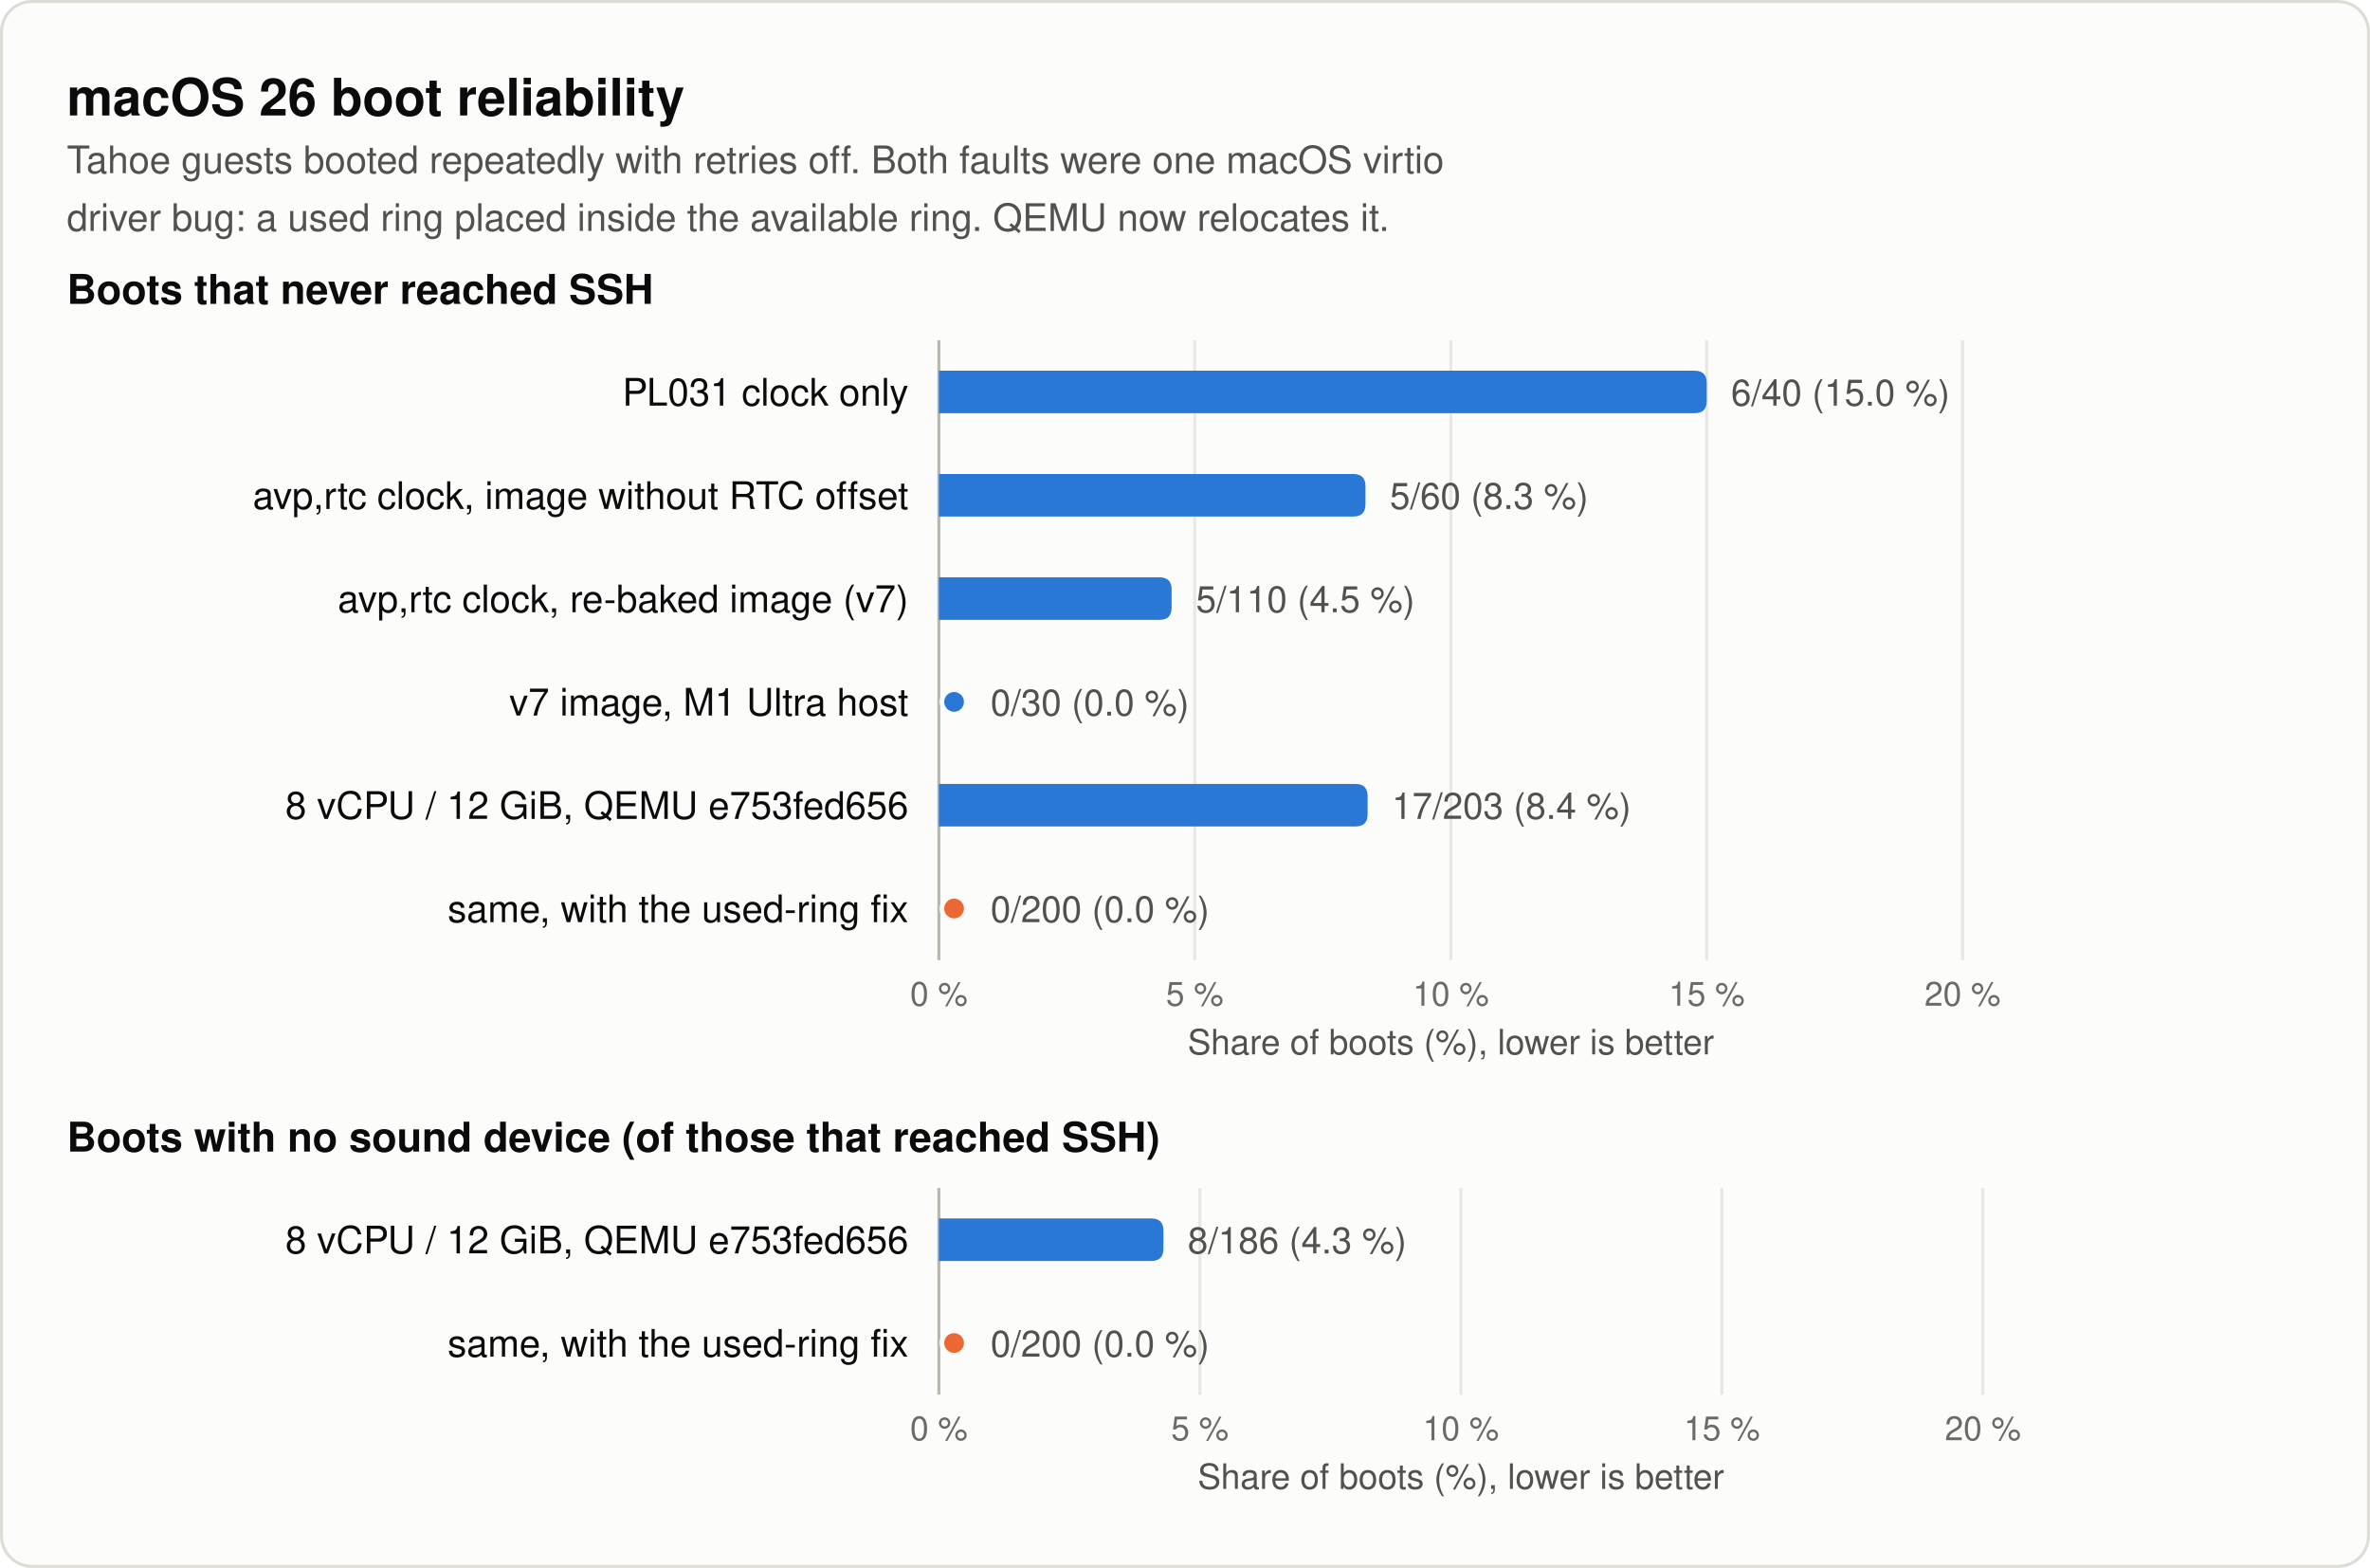
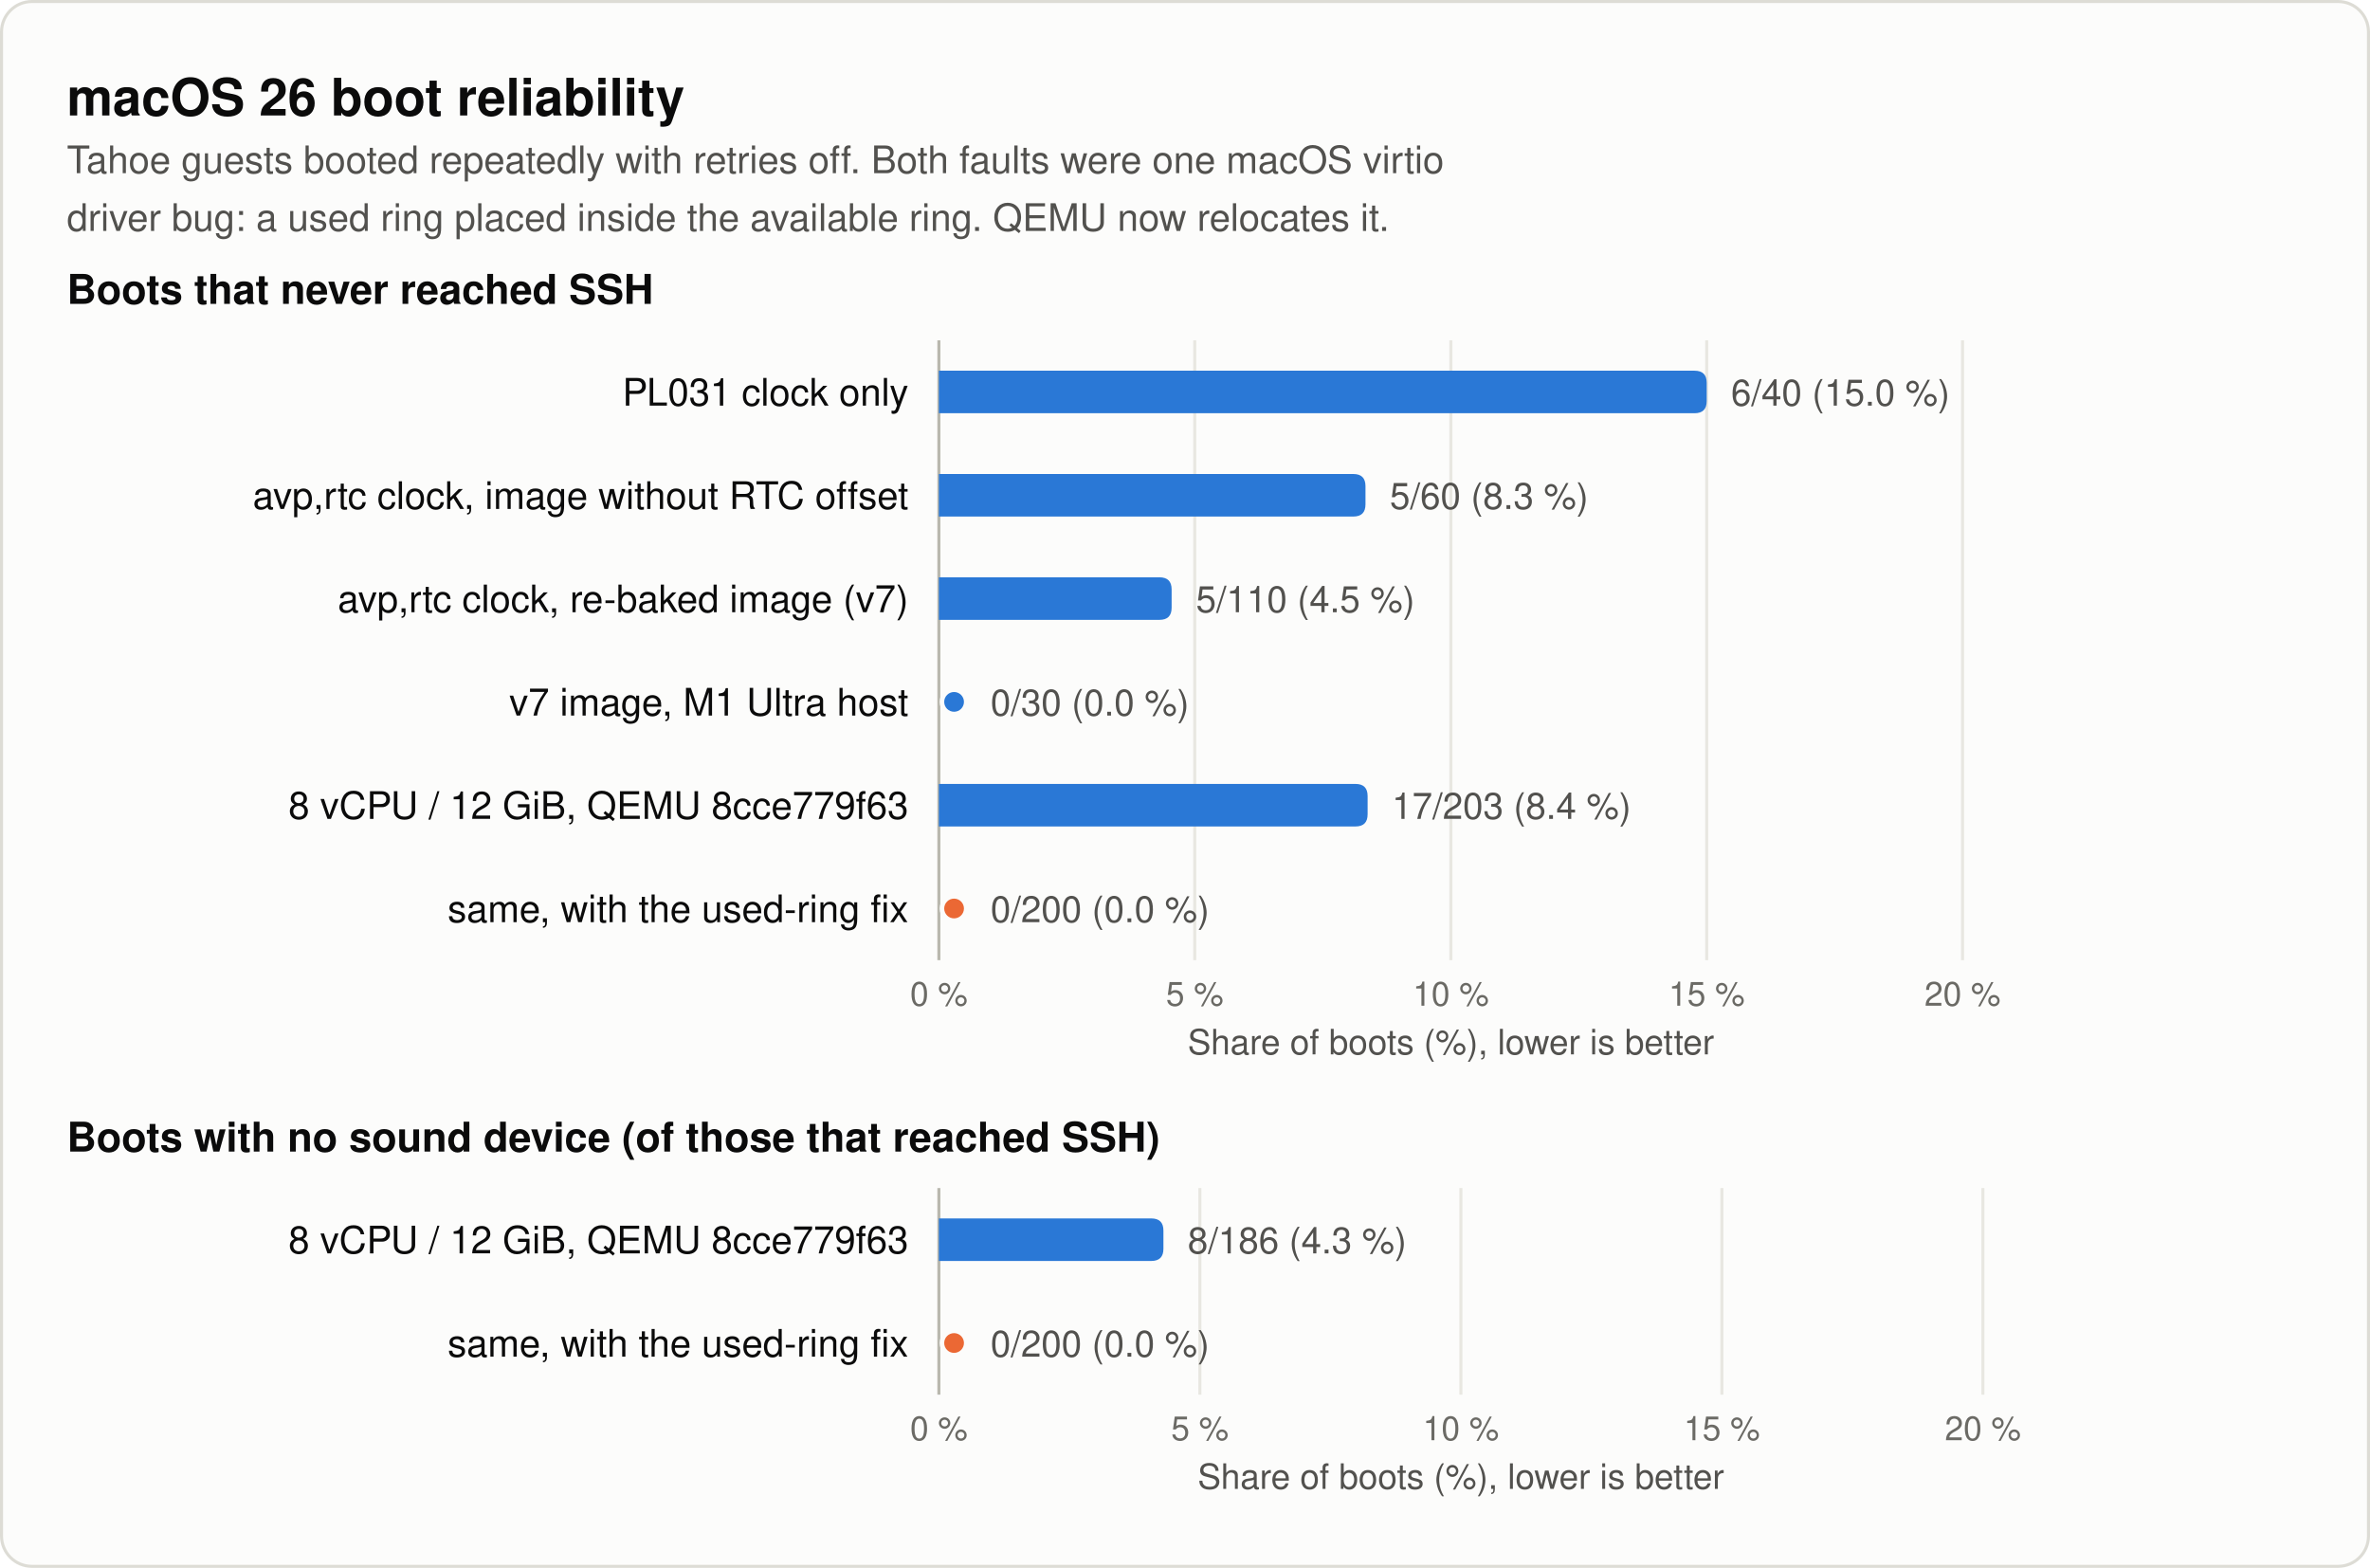
<svg xmlns="http://www.w3.org/2000/svg" width="780" height="516" viewBox="0 0 780 516" role="img" font-family="system-ui, -apple-system, 'Segoe UI', Helvetica, Arial, sans-serif">
  <rect x="0.5" y="0.5" width="779" height="515" rx="10" fill="#fcfcfb" stroke="#dddcd5" />
  <text x="22.0" y="38.0" font-size="17" fill="#0b0b0b" text-anchor="start" font-weight="600">macOS 26 boot reliability</text>
  <text x="22.0" y="57.0" font-size="12.5" fill="#52514e" text-anchor="start">Tahoe guests booted repeatedly with retries off. Both faults were one macOS virtio</text>
  <text x="22.0" y="76.0" font-size="12.5" fill="#52514e" text-anchor="start">driver bug: a used ring placed inside the available ring. QEMU now relocates it.</text>
  <text x="22.0" y="100.0" font-size="13.5" fill="#0b0b0b" text-anchor="start" font-weight="600">Boots that never reached SSH</text>
  <line x1="309.0" y1="112.0" x2="309.0" y2="316.0" stroke="#b9b8ae" stroke-width="1" />
  <text x="309.0" y="331.0" font-size="11" fill="#6b6a65" text-anchor="middle">0 %</text>
  <line x1="393.2" y1="112.0" x2="393.2" y2="316.0" stroke="#e8e7e1" stroke-width="1" />
  <text x="393.2" y="331.0" font-size="11" fill="#6b6a65" text-anchor="middle">5 %</text>
  <line x1="477.5" y1="112.0" x2="477.5" y2="316.0" stroke="#e8e7e1" stroke-width="1" />
  <text x="477.5" y="331.0" font-size="11" fill="#6b6a65" text-anchor="middle">10 %</text>
  <line x1="561.7" y1="112.0" x2="561.7" y2="316.0" stroke="#e8e7e1" stroke-width="1" />
  <text x="561.7" y="331.0" font-size="11" fill="#6b6a65" text-anchor="middle">15 %</text>
  <line x1="645.9" y1="112.0" x2="645.9" y2="316.0" stroke="#e8e7e1" stroke-width="1" />
  <text x="645.9" y="331.0" font-size="11" fill="#6b6a65" text-anchor="middle">20 %</text>
  <text x="299.0" y="133.5" font-size="12.5" fill="#0b0b0b" text-anchor="end">PL031 clock only</text>
  <path d="M309.0,122.0 H557.7 Q561.7,122.0 561.7,126.0 V132.0 Q561.7,136.0 557.7,136.0 H309.0 Z" fill="#2a78d6" />
  <text x="569.7" y="133.5" font-size="12" fill="#52514e" text-anchor="start">6/40 (15.0 %)</text>
  <text x="299.0" y="167.5" font-size="12.5" fill="#0b0b0b" text-anchor="end">avp,rtc clock, image without RTC offset</text>
  <path d="M309.0,156.0 H445.4 Q449.4,156.0 449.4,160.0 V166.0 Q449.4,170.0 445.4,170.0 H309.0 Z" fill="#2a78d6" />
  <text x="457.4" y="167.5" font-size="12" fill="#52514e" text-anchor="start">5/60 (8.3 %)</text>
  <text x="299.0" y="201.5" font-size="12.5" fill="#0b0b0b" text-anchor="end">avp,rtc clock, re-baked image (v7)</text>
  <path d="M309.0,190.0 H381.6 Q385.6,190.0 385.6,194.0 V200.0 Q385.6,204.0 381.6,204.0 H309.0 Z" fill="#2a78d6" />
  <text x="393.6" y="201.5" font-size="12" fill="#52514e" text-anchor="start">5/110 (4.5 %)</text>
  <text x="299.0" y="235.5" font-size="12.5" fill="#0b0b0b" text-anchor="end">v7 image, M1 Ultra host</text>
  <circle cx="314.0" cy="231.0" r="4" fill="#2a78d6" stroke="#fcfcfb" stroke-width="1.5" />
  <text x="326.0" y="235.5" font-size="12" fill="#52514e" text-anchor="start">0/30 (0.0 %)</text>
-   <text x="299.0" y="269.5" font-size="12.5" fill="#0b0b0b" text-anchor="end">8 vCPU / 12 GiB, QEMU e753fed656</text>
+   <text x="299.0" y="269.5" font-size="12.5" fill="#0b0b0b" text-anchor="end">8 vCPU / 12 GiB, QEMU 8cce779f63</text>
  <path d="M309.0,258.0 H446.1 Q450.1,258.0 450.1,262.0 V268.0 Q450.1,272.0 446.1,272.0 H309.0 Z" fill="#2a78d6" />
  <text x="458.1" y="269.5" font-size="12" fill="#52514e" text-anchor="start">17/203 (8.4 %)</text>
  <text x="299.0" y="303.5" font-size="12.5" fill="#0b0b0b" text-anchor="end">same, with the used-ring fix</text>
  <circle cx="314.0" cy="299.0" r="4" fill="#eb6834" stroke="#fcfcfb" stroke-width="1.5" />
  <text x="326.0" y="303.5" font-size="12" fill="#52514e" text-anchor="start">0/200 (0.0 %)</text>
  <text x="477.5" y="347.0" font-size="11.5" fill="#52514e" text-anchor="middle">Share of boots (%), lower is better</text>
  <text x="22.0" y="379.0" font-size="13.5" fill="#0b0b0b" text-anchor="start" font-weight="600">Boots with no sound device (of those that reached SSH)</text>
  <line x1="309.0" y1="391.0" x2="309.0" y2="459.0" stroke="#b9b8ae" stroke-width="1" />
  <text x="309.0" y="474.0" font-size="11" fill="#6b6a65" text-anchor="middle">0 %</text>
  <line x1="394.9" y1="391.0" x2="394.9" y2="459.0" stroke="#e8e7e1" stroke-width="1" />
  <text x="394.9" y="474.0" font-size="11" fill="#6b6a65" text-anchor="middle">5 %</text>
  <line x1="480.8" y1="391.0" x2="480.8" y2="459.0" stroke="#e8e7e1" stroke-width="1" />
  <text x="480.8" y="474.0" font-size="11" fill="#6b6a65" text-anchor="middle">10 %</text>
  <line x1="566.7" y1="391.0" x2="566.7" y2="459.0" stroke="#e8e7e1" stroke-width="1" />
  <text x="566.7" y="474.0" font-size="11" fill="#6b6a65" text-anchor="middle">15 %</text>
  <line x1="652.6" y1="391.0" x2="652.6" y2="459.0" stroke="#e8e7e1" stroke-width="1" />
  <text x="652.6" y="474.0" font-size="11" fill="#6b6a65" text-anchor="middle">20 %</text>
-   <text x="299.0" y="412.5" font-size="12.5" fill="#0b0b0b" text-anchor="end">8 vCPU / 12 GiB, QEMU e753fed656</text>
+   <text x="299.0" y="412.5" font-size="12.5" fill="#0b0b0b" text-anchor="end">8 vCPU / 12 GiB, QEMU 8cce779f63</text>
  <path d="M309.0,401.0 H378.9 Q382.9,401.0 382.9,405.0 V411.0 Q382.9,415.0 378.9,415.0 H309.0 Z" fill="#2a78d6" />
  <text x="390.9" y="412.5" font-size="12" fill="#52514e" text-anchor="start">8/186 (4.3 %)</text>
  <text x="299.0" y="446.5" font-size="12.5" fill="#0b0b0b" text-anchor="end">same, with the used-ring fix</text>
  <circle cx="314.0" cy="442.0" r="4" fill="#eb6834" stroke="#fcfcfb" stroke-width="1.5" />
  <text x="326.0" y="446.5" font-size="12" fill="#52514e" text-anchor="start">0/200 (0.0 %)</text>
  <text x="480.8" y="490.0" font-size="11.5" fill="#52514e" text-anchor="middle">Share of boots (%), lower is better</text>
</svg>
